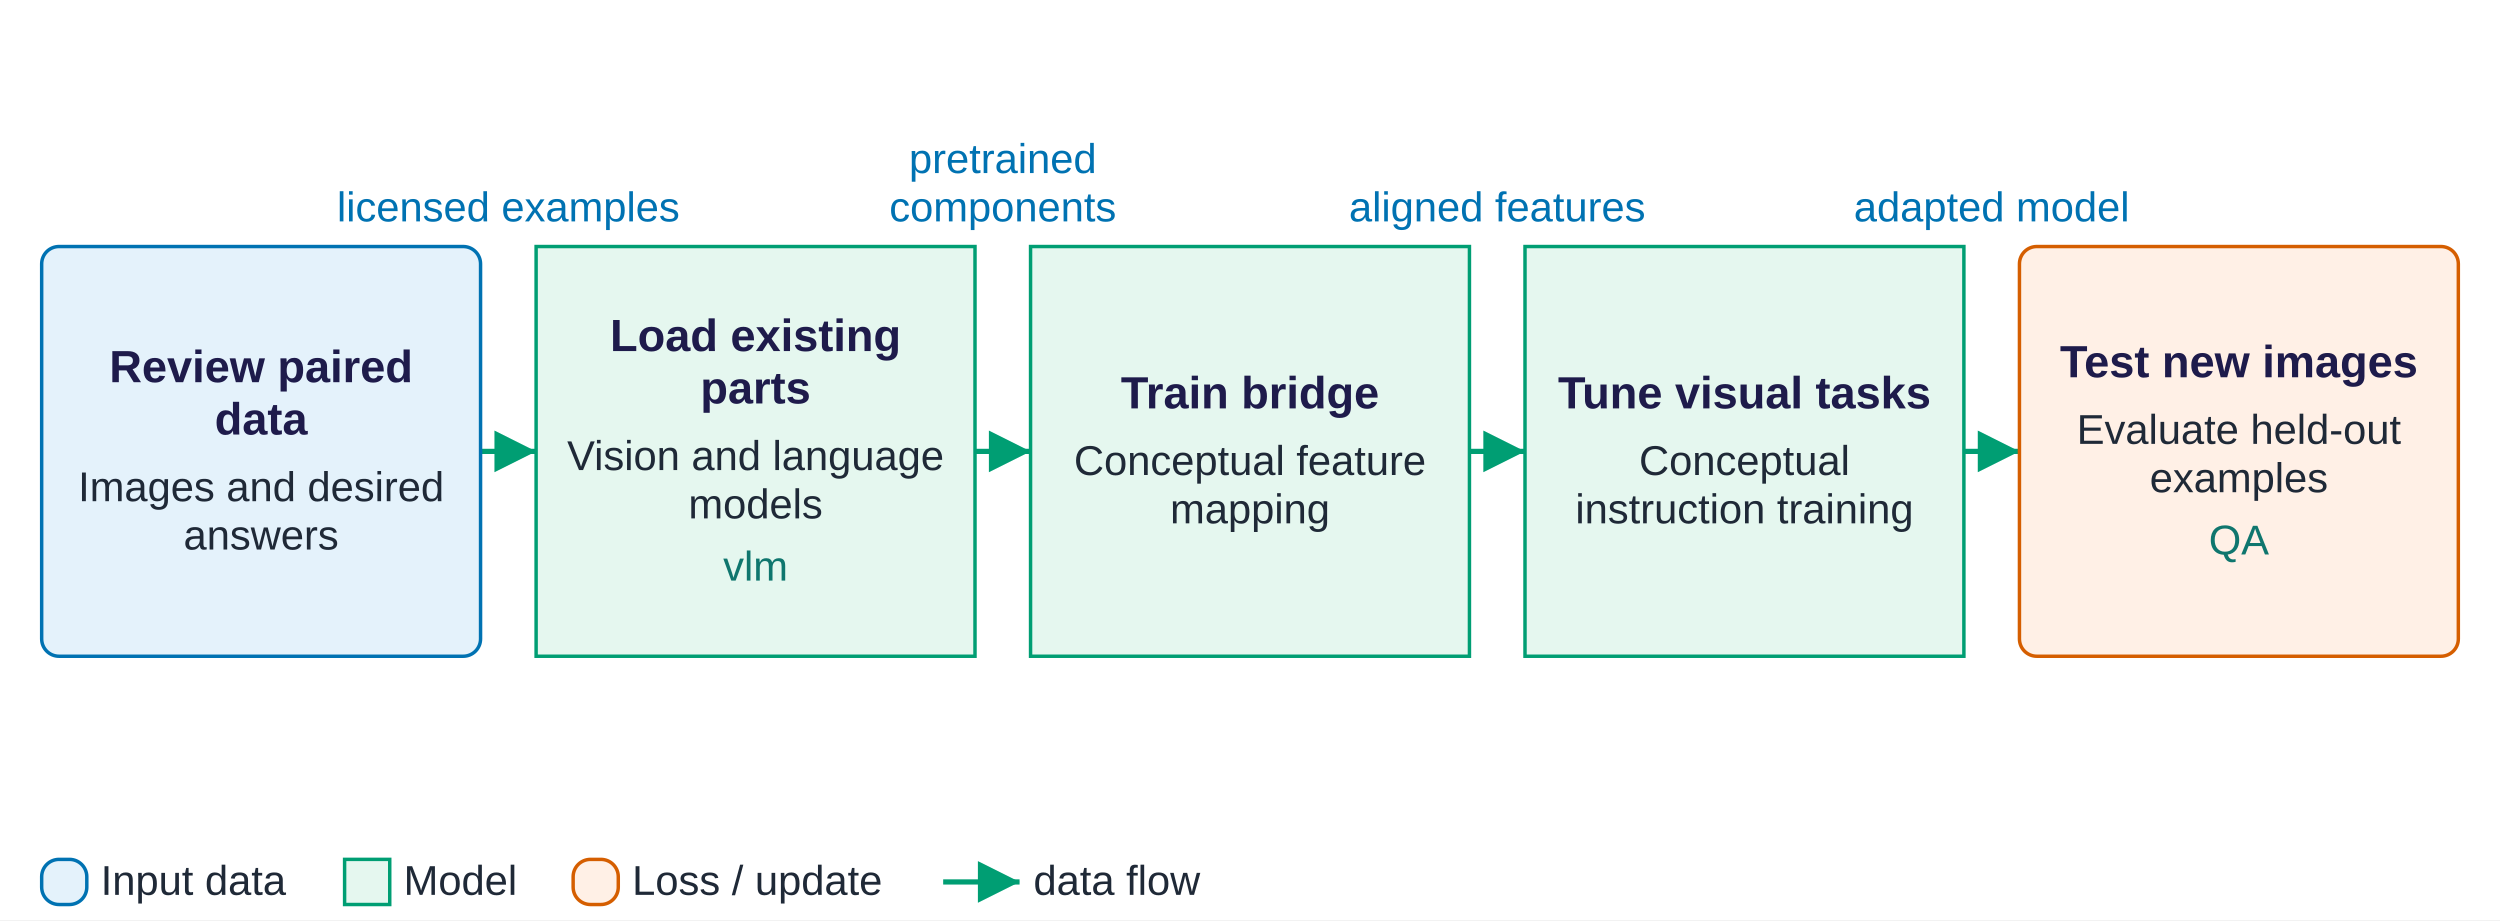
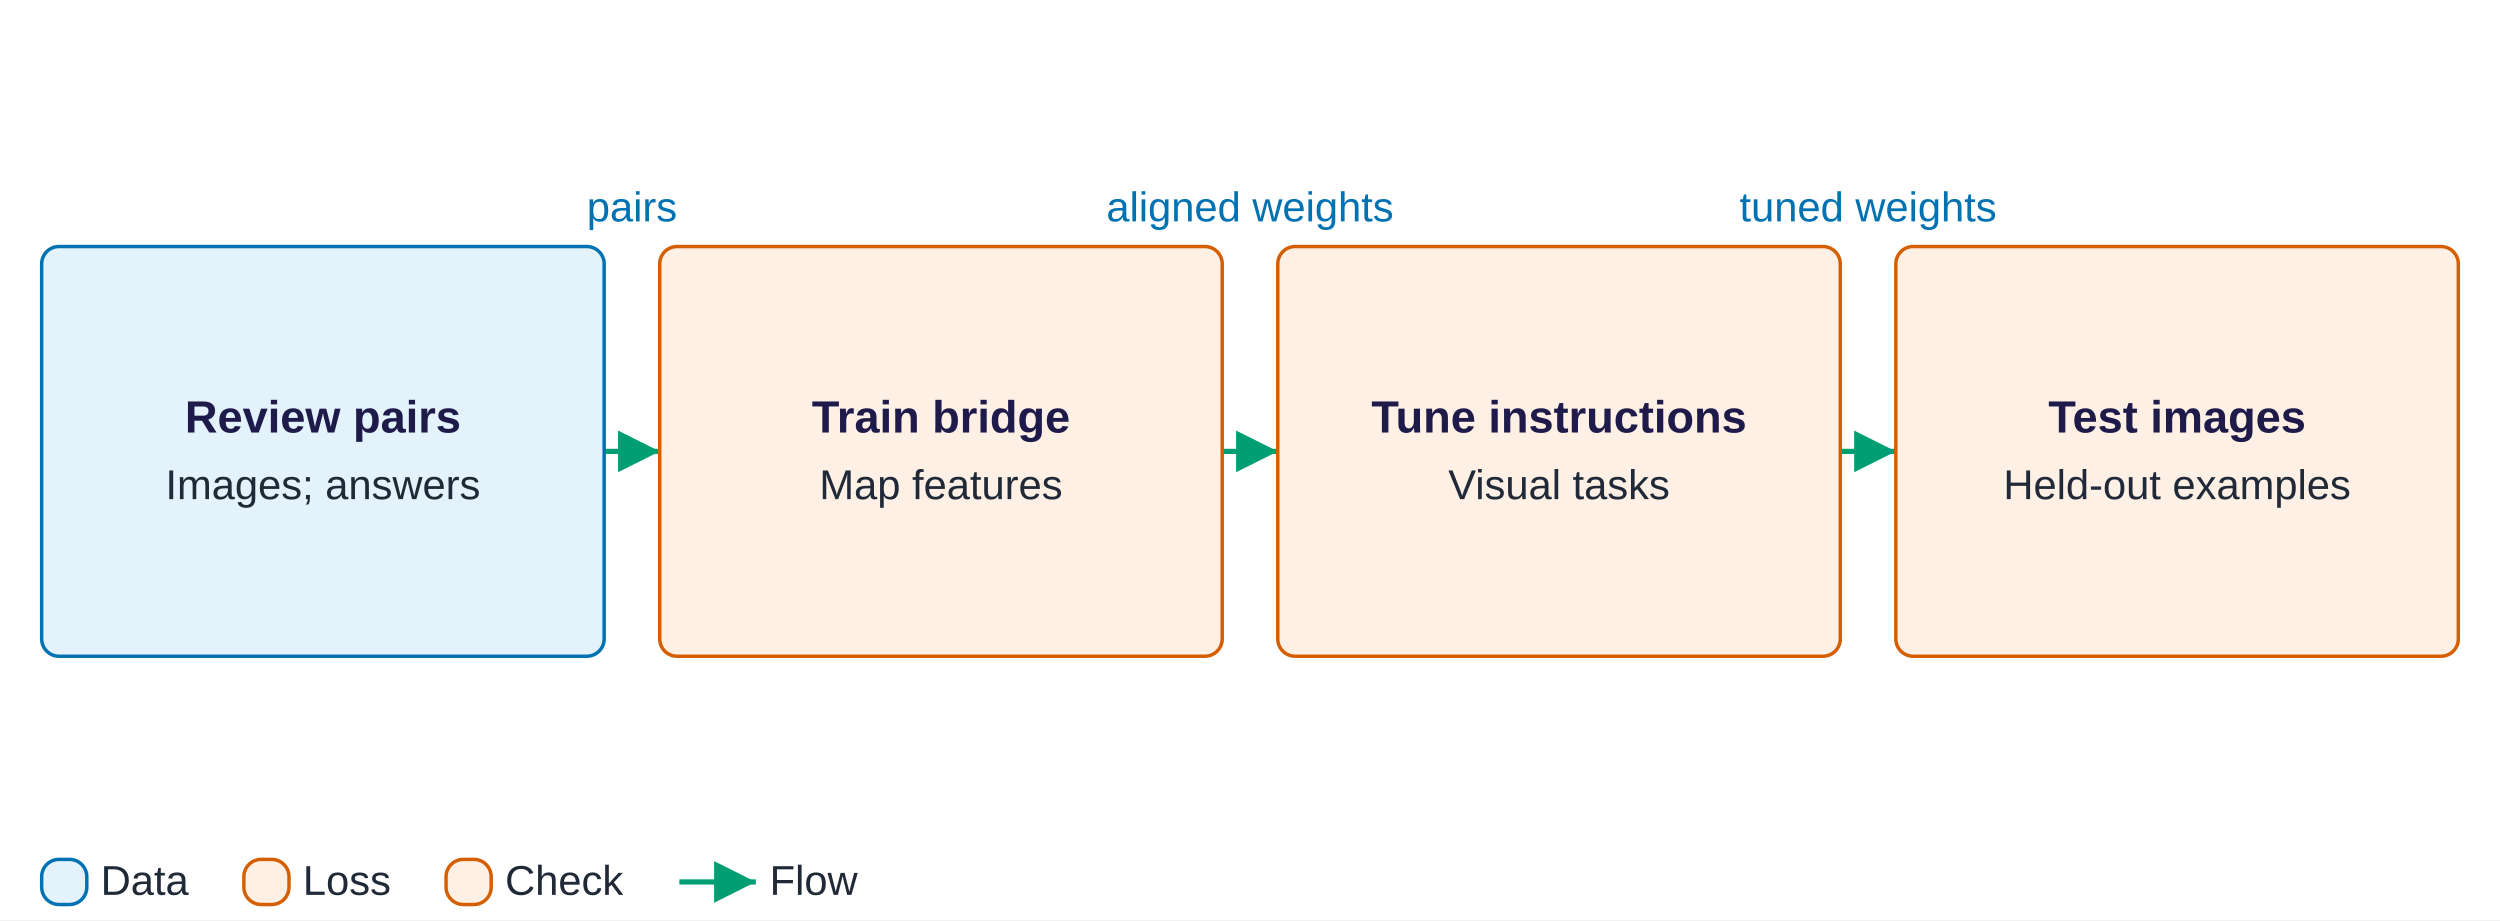
<svg xmlns="http://www.w3.org/2000/svg" width="1440" height="530" role="img">
  <rect width="100%" height="100%" fill="white" />
  <defs>
    <marker id="arrow009E73" markerWidth="8" markerHeight="8" refX="8" refY="4" orient="auto">
      <path d="M0,0 L8,4 L0,8" fill="#009E73" />
    </marker>
  </defs>
-   <polyline points="276.8,260 308.8,260" fill="none" stroke="#009E73" stroke-width="3" marker-end="url(#arrow009E73)" />
+   <polyline points="348,260 380,260" fill="none" stroke="#009E73" stroke-width="3" marker-end="url(#arrow009E73)" />
  <text font-family="Arial,sans-serif" font-size="24" fill="#0072B2" font-weight="400" text-anchor="middle">
-     <tspan x="292.8" y="127.52">licensed examples</tspan>
+     <tspan x="364" y="127.52">pairs</tspan>
  </text>
-   <polyline points="561.6,260 593.6,260" fill="none" stroke="#009E73" stroke-width="3" marker-end="url(#arrow009E73)" />
+   <polyline points="704,260 736,260" fill="none" stroke="#009E73" stroke-width="3" marker-end="url(#arrow009E73)" />
  <text font-family="Arial,sans-serif" font-size="24" fill="#0072B2" font-weight="400" text-anchor="middle">
-     <tspan x="577.6" y="99.68">pretrained</tspan>
+     <tspan x="720" y="127.52">aligned weights</tspan>
  </text>
+   <polyline points="1060,260 1092,260" fill="none" stroke="#009E73" stroke-width="3" marker-end="url(#arrow009E73)" />
  <text font-family="Arial,sans-serif" font-size="24" fill="#0072B2" font-weight="400" text-anchor="middle">
-     <tspan x="577.6" y="127.52">components</tspan>
+     <tspan x="1076" y="127.52">tuned weights</tspan>
  </text>
-   <polyline points="846.4,260 878.4,260" fill="none" stroke="#009E73" stroke-width="3" marker-end="url(#arrow009E73)" />
-   <text font-family="Arial,sans-serif" font-size="24" fill="#0072B2" font-weight="400" text-anchor="middle">
-     <tspan x="862.4" y="127.52">aligned features</tspan>
-   </text>
-   <polyline points="1131.2,260 1163.2,260" fill="none" stroke="#009E73" stroke-width="3" marker-end="url(#arrow009E73)" />
-   <text font-family="Arial,sans-serif" font-size="24" fill="#0072B2" font-weight="400" text-anchor="middle">
-     <tspan x="1147.2" y="127.52">adapted model</tspan>
-   </text>
-   <rect x="24" y="142" width="252.8" height="236" rx="10" fill="#E4F2FB" stroke="#0072B2" stroke-width="2" />
+   <rect x="24" y="142" width="324" height="236" rx="10" fill="#E4F2FB" stroke="#0072B2" stroke-width="2" />
  <text font-family="Arial,sans-serif" font-size="26" fill="#1E1B4B" font-weight="700" text-anchor="middle">
-     <tspan x="150.4" y="220.14">Review paired</tspan>
-   </text>
-   <text font-family="Arial,sans-serif" font-size="26" fill="#1E1B4B" font-weight="700" text-anchor="middle">
-     <tspan x="150.4" y="250.3">data</tspan>
+     <tspan x="186" y="249.14">Review pairs</tspan>
  </text>
  <text font-family="Arial,sans-serif" font-size="24" fill="#1F2937" font-weight="400" text-anchor="middle">
-     <tspan x="150.4" y="288.68">Images and desired</tspan>
+     <tspan x="186" y="287.52">Images; answers</tspan>
+   </text>
+   <rect x="380" y="142" width="324" height="236" rx="10" fill="#FFF0E6" stroke="#D55E00" stroke-width="2" />
+   <text font-family="Arial,sans-serif" font-size="26" fill="#1E1B4B" font-weight="700" text-anchor="middle">
+     <tspan x="542" y="249.14">Train bridge</tspan>
  </text>
  <text font-family="Arial,sans-serif" font-size="24" fill="#1F2937" font-weight="400" text-anchor="middle">
-     <tspan x="150.4" y="316.52">answers</tspan>
+     <tspan x="542" y="287.52">Map features</tspan>
  </text>
-   <rect x="308.8" y="142" width="252.8" height="236" rx="0" fill="#E5F7EF" stroke="#009E73" stroke-width="2" />
+   <rect x="736" y="142" width="324" height="236" rx="10" fill="#FFF0E6" stroke="#D55E00" stroke-width="2" />
  <text font-family="Arial,sans-serif" font-size="26" fill="#1E1B4B" font-weight="700" text-anchor="middle">
-     <tspan x="435.2" y="202.22">Load existing</tspan>
-   </text>
-   <text font-family="Arial,sans-serif" font-size="26" fill="#1E1B4B" font-weight="700" text-anchor="middle">
-     <tspan x="435.2" y="232.38">parts</tspan>
+     <tspan x="898" y="249.14">Tune instructions</tspan>
  </text>
  <text font-family="Arial,sans-serif" font-size="24" fill="#1F2937" font-weight="400" text-anchor="middle">
-     <tspan x="435.2" y="270.76">Vision and language</tspan>
+     <tspan x="898" y="287.52">Visual tasks</tspan>
+   </text>
+   <rect x="1092" y="142" width="324" height="236" rx="10" fill="#FFF0E6" stroke="#D55E00" stroke-width="2" />
+   <text font-family="Arial,sans-serif" font-size="26" fill="#1E1B4B" font-weight="700" text-anchor="middle">
+     <tspan x="1254" y="249.14">Test images</tspan>
  </text>
  <text font-family="Arial,sans-serif" font-size="24" fill="#1F2937" font-weight="400" text-anchor="middle">
-     <tspan x="435.2" y="298.6">models</tspan>
-   </text>
-   <text font-family="Arial,sans-serif" font-size="24" fill="#0F766E" font-weight="400" text-anchor="middle">
-     <tspan x="435.2" y="334.44">vlm</tspan>
-   </text>
-   <rect x="593.6" y="142" width="252.8" height="236" rx="0" fill="#E5F7EF" stroke="#009E73" stroke-width="2" />
-   <text font-family="Arial,sans-serif" font-size="26" fill="#1E1B4B" font-weight="700" text-anchor="middle">
-     <tspan x="720" y="235.22">Train bridge</tspan>
-   </text>
-   <text font-family="Arial,sans-serif" font-size="24" fill="#1F2937" font-weight="400" text-anchor="middle">
-     <tspan x="720" y="273.6">Conceptual feature</tspan>
-   </text>
-   <text font-family="Arial,sans-serif" font-size="24" fill="#1F2937" font-weight="400" text-anchor="middle">
-     <tspan x="720" y="301.44">mapping</tspan>
-   </text>
-   <rect x="878.4" y="142" width="252.8" height="236" rx="0" fill="#E5F7EF" stroke="#009E73" stroke-width="2" />
-   <text font-family="Arial,sans-serif" font-size="26" fill="#1E1B4B" font-weight="700" text-anchor="middle">
-     <tspan x="1004.8" y="235.22">Tune visual tasks</tspan>
-   </text>
-   <text font-family="Arial,sans-serif" font-size="24" fill="#1F2937" font-weight="400" text-anchor="middle">
-     <tspan x="1004.8" y="273.6">Conceptual</tspan>
-   </text>
-   <text font-family="Arial,sans-serif" font-size="24" fill="#1F2937" font-weight="400" text-anchor="middle">
-     <tspan x="1004.8" y="301.44">instruction training</tspan>
-   </text>
-   <rect x="1163.2" y="142" width="252.8" height="236" rx="10" fill="#FFF0E6" stroke="#D55E00" stroke-width="2" />
-   <text font-family="Arial,sans-serif" font-size="26" fill="#1E1B4B" font-weight="700" text-anchor="middle">
-     <tspan x="1289.6" y="217.3">Test new images</tspan>
-   </text>
-   <text font-family="Arial,sans-serif" font-size="24" fill="#1F2937" font-weight="400" text-anchor="middle">
-     <tspan x="1289.6" y="255.68">Evaluate held-out</tspan>
-   </text>
-   <text font-family="Arial,sans-serif" font-size="24" fill="#1F2937" font-weight="400" text-anchor="middle">
-     <tspan x="1289.6" y="283.52">examples</tspan>
-   </text>
-   <text font-family="Arial,sans-serif" font-size="24" fill="#0F766E" font-weight="400" text-anchor="middle">
-     <tspan x="1289.6" y="319.36">QA</tspan>
+     <tspan x="1254" y="287.52">Held-out examples</tspan>
  </text>
  <rect x="24" y="495" width="26" height="26" rx="10" fill="#E4F2FB" stroke="#0072B2" stroke-width="2" />
  <text font-family="Arial,sans-serif" font-size="24" fill="#1F2937" font-weight="400" text-anchor="start">
-     <tspan x="58" y="515.44">Input data</tspan>
+     <tspan x="58" y="515.44">Data</tspan>
  </text>
-   <rect x="198.488" y="495" width="26" height="26" rx="0" fill="#E5F7EF" stroke="#009E73" stroke-width="2" />
+   <rect x="140.462" y="495" width="26" height="26" rx="10" fill="#FFF0E6" stroke="#D55E00" stroke-width="2" />
  <text font-family="Arial,sans-serif" font-size="24" fill="#1F2937" font-weight="400" text-anchor="start">
-     <tspan x="232.488" y="515.44">Model</tspan>
+     <tspan x="174.462" y="515.44">Loss</tspan>
  </text>
-   <rect x="330.128" y="495" width="26" height="26" rx="10" fill="#FFF0E6" stroke="#D55E00" stroke-width="2" />
+   <rect x="256.924" y="495" width="26" height="26" rx="10" fill="#FFF0E6" stroke="#D55E00" stroke-width="2" />
  <text font-family="Arial,sans-serif" font-size="24" fill="#1F2937" font-weight="400" text-anchor="start">
-     <tspan x="364.128" y="515.44">Loss / update</tspan>
+     <tspan x="290.924" y="515.44">Check</tspan>
  </text>
-   <polyline points="543.267,508 587.267,508" fill="none" stroke="#009E73" stroke-width="3" marker-end="url(#arrow009E73)" />
+   <polyline points="391.321,508 435.321,508" fill="none" stroke="#009E73" stroke-width="3" marker-end="url(#arrow009E73)" />
  <text font-family="Arial,sans-serif" font-size="24" fill="#1F2937" font-weight="400" text-anchor="start">
-     <tspan x="595.267" y="515.44">data flow</tspan>
+     <tspan x="443.321" y="515.44">Flow</tspan>
  </text>
</svg>
